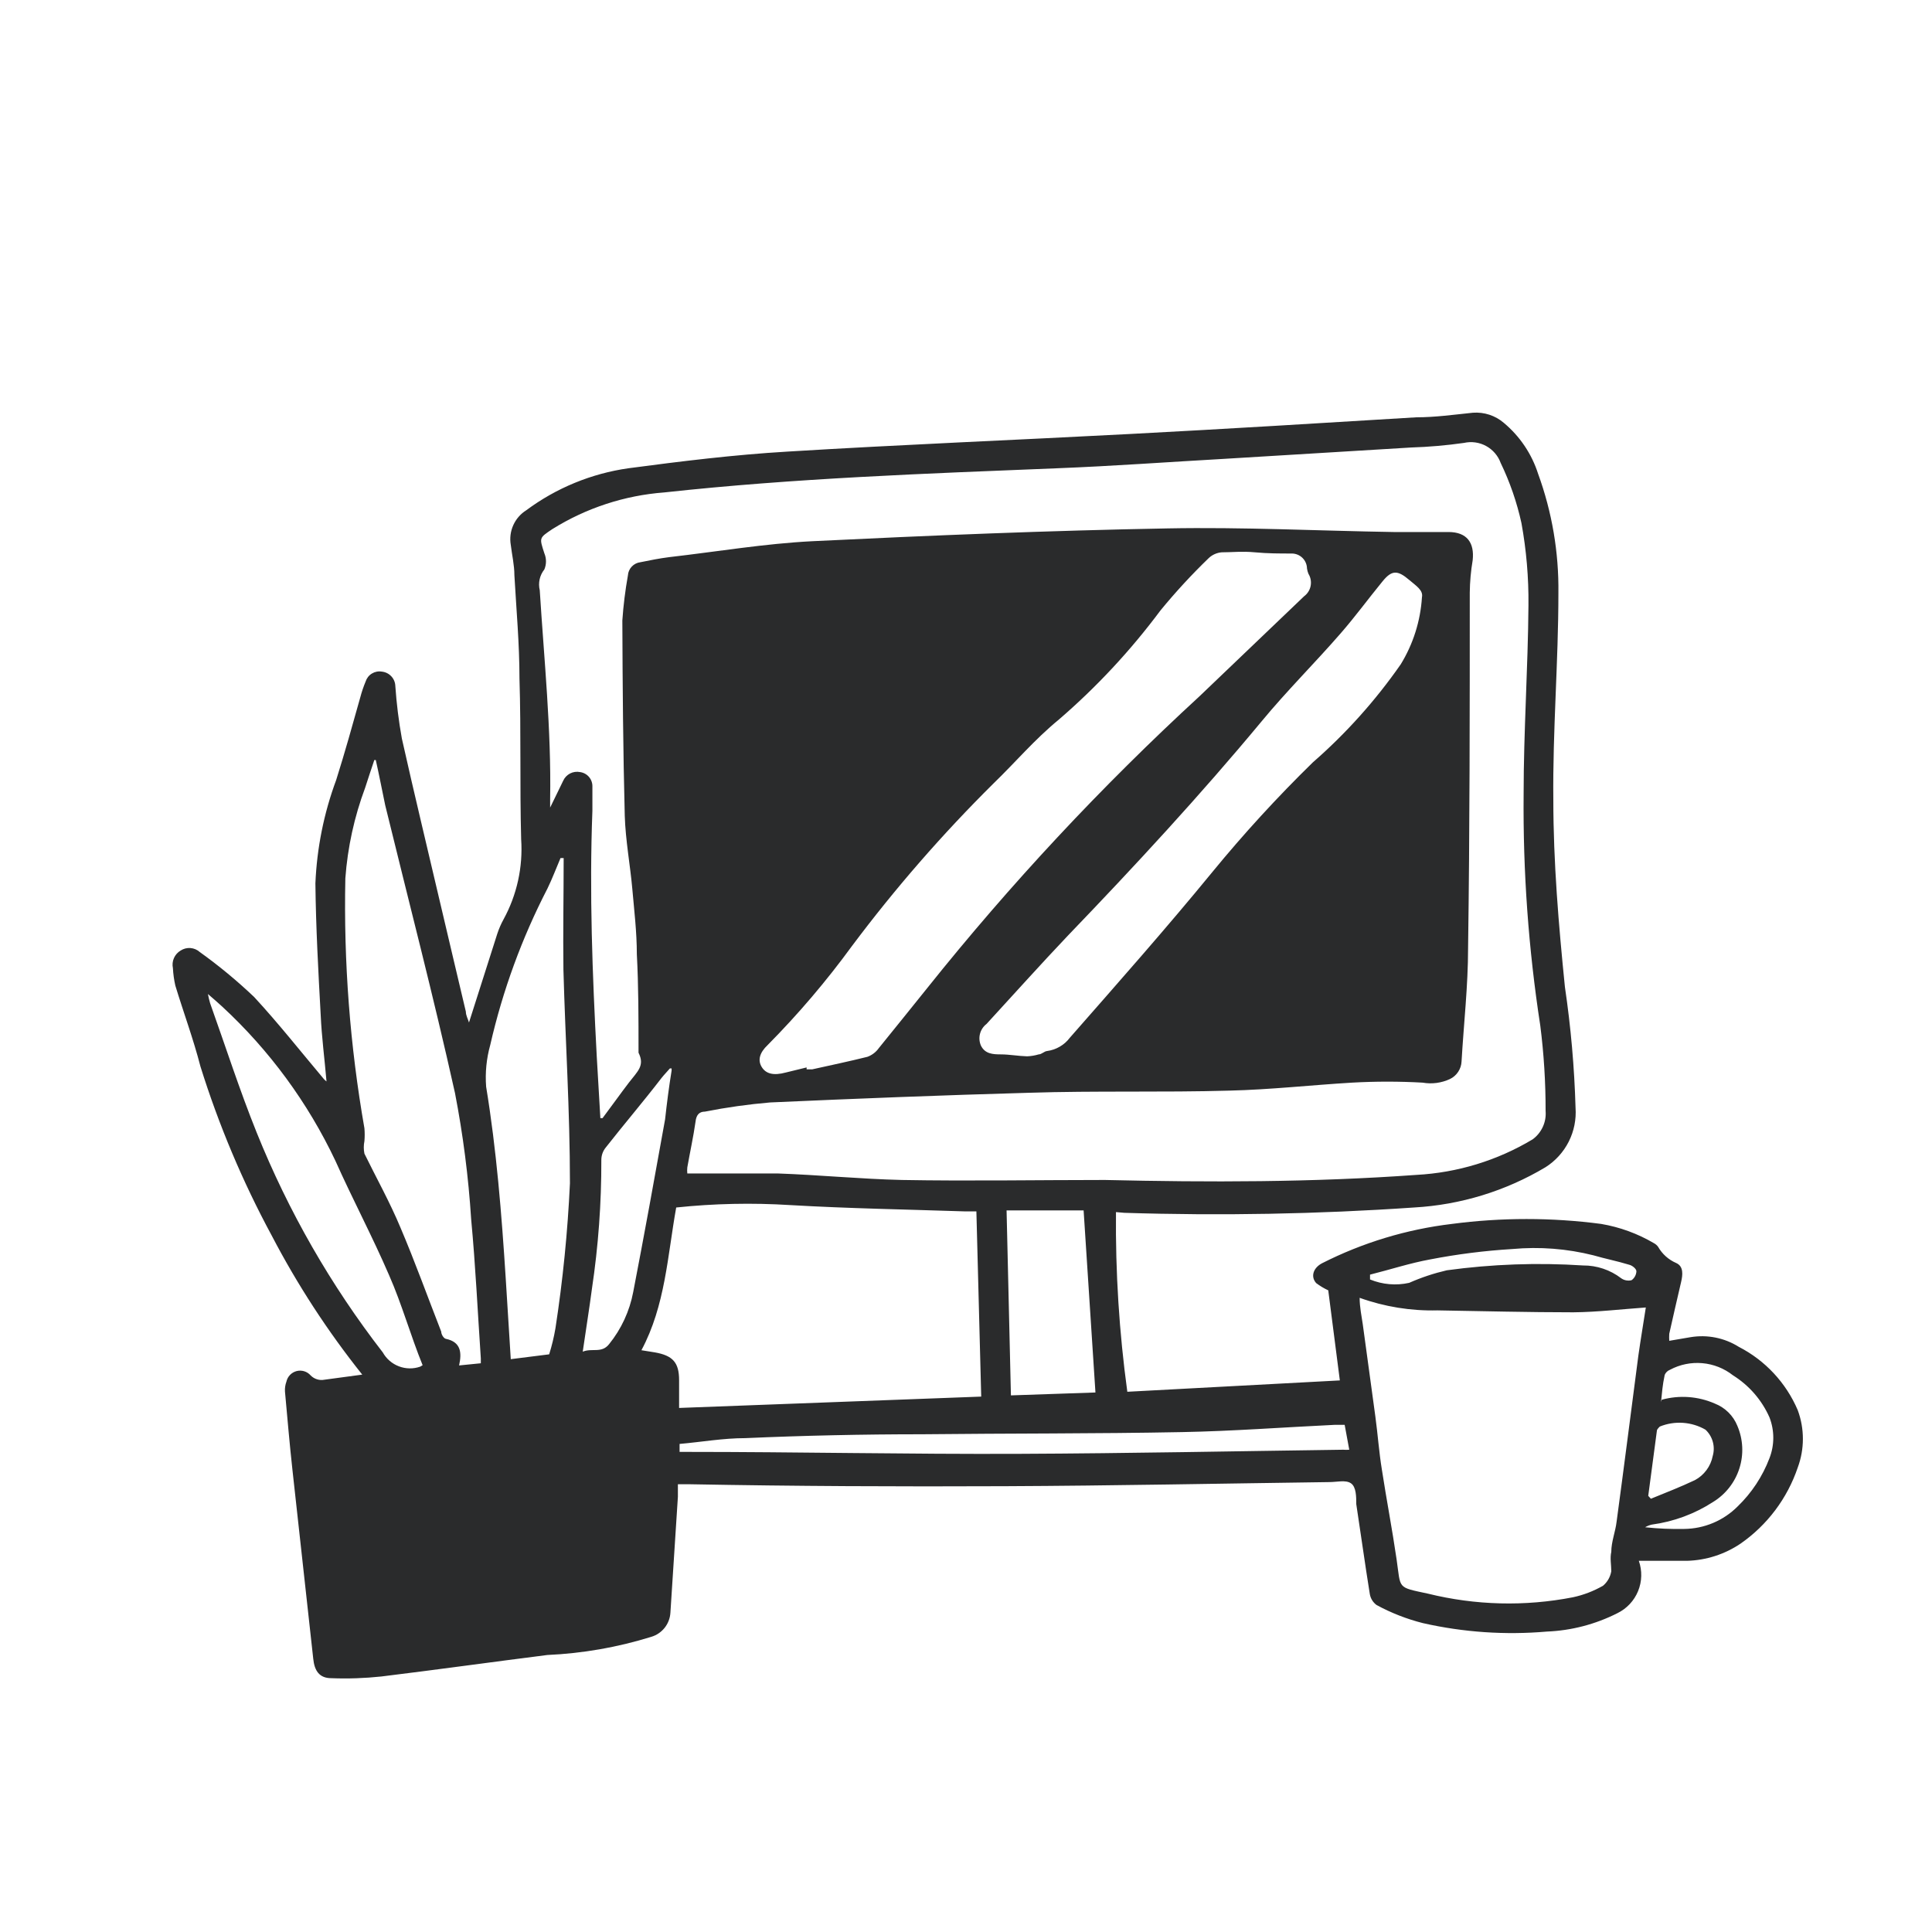
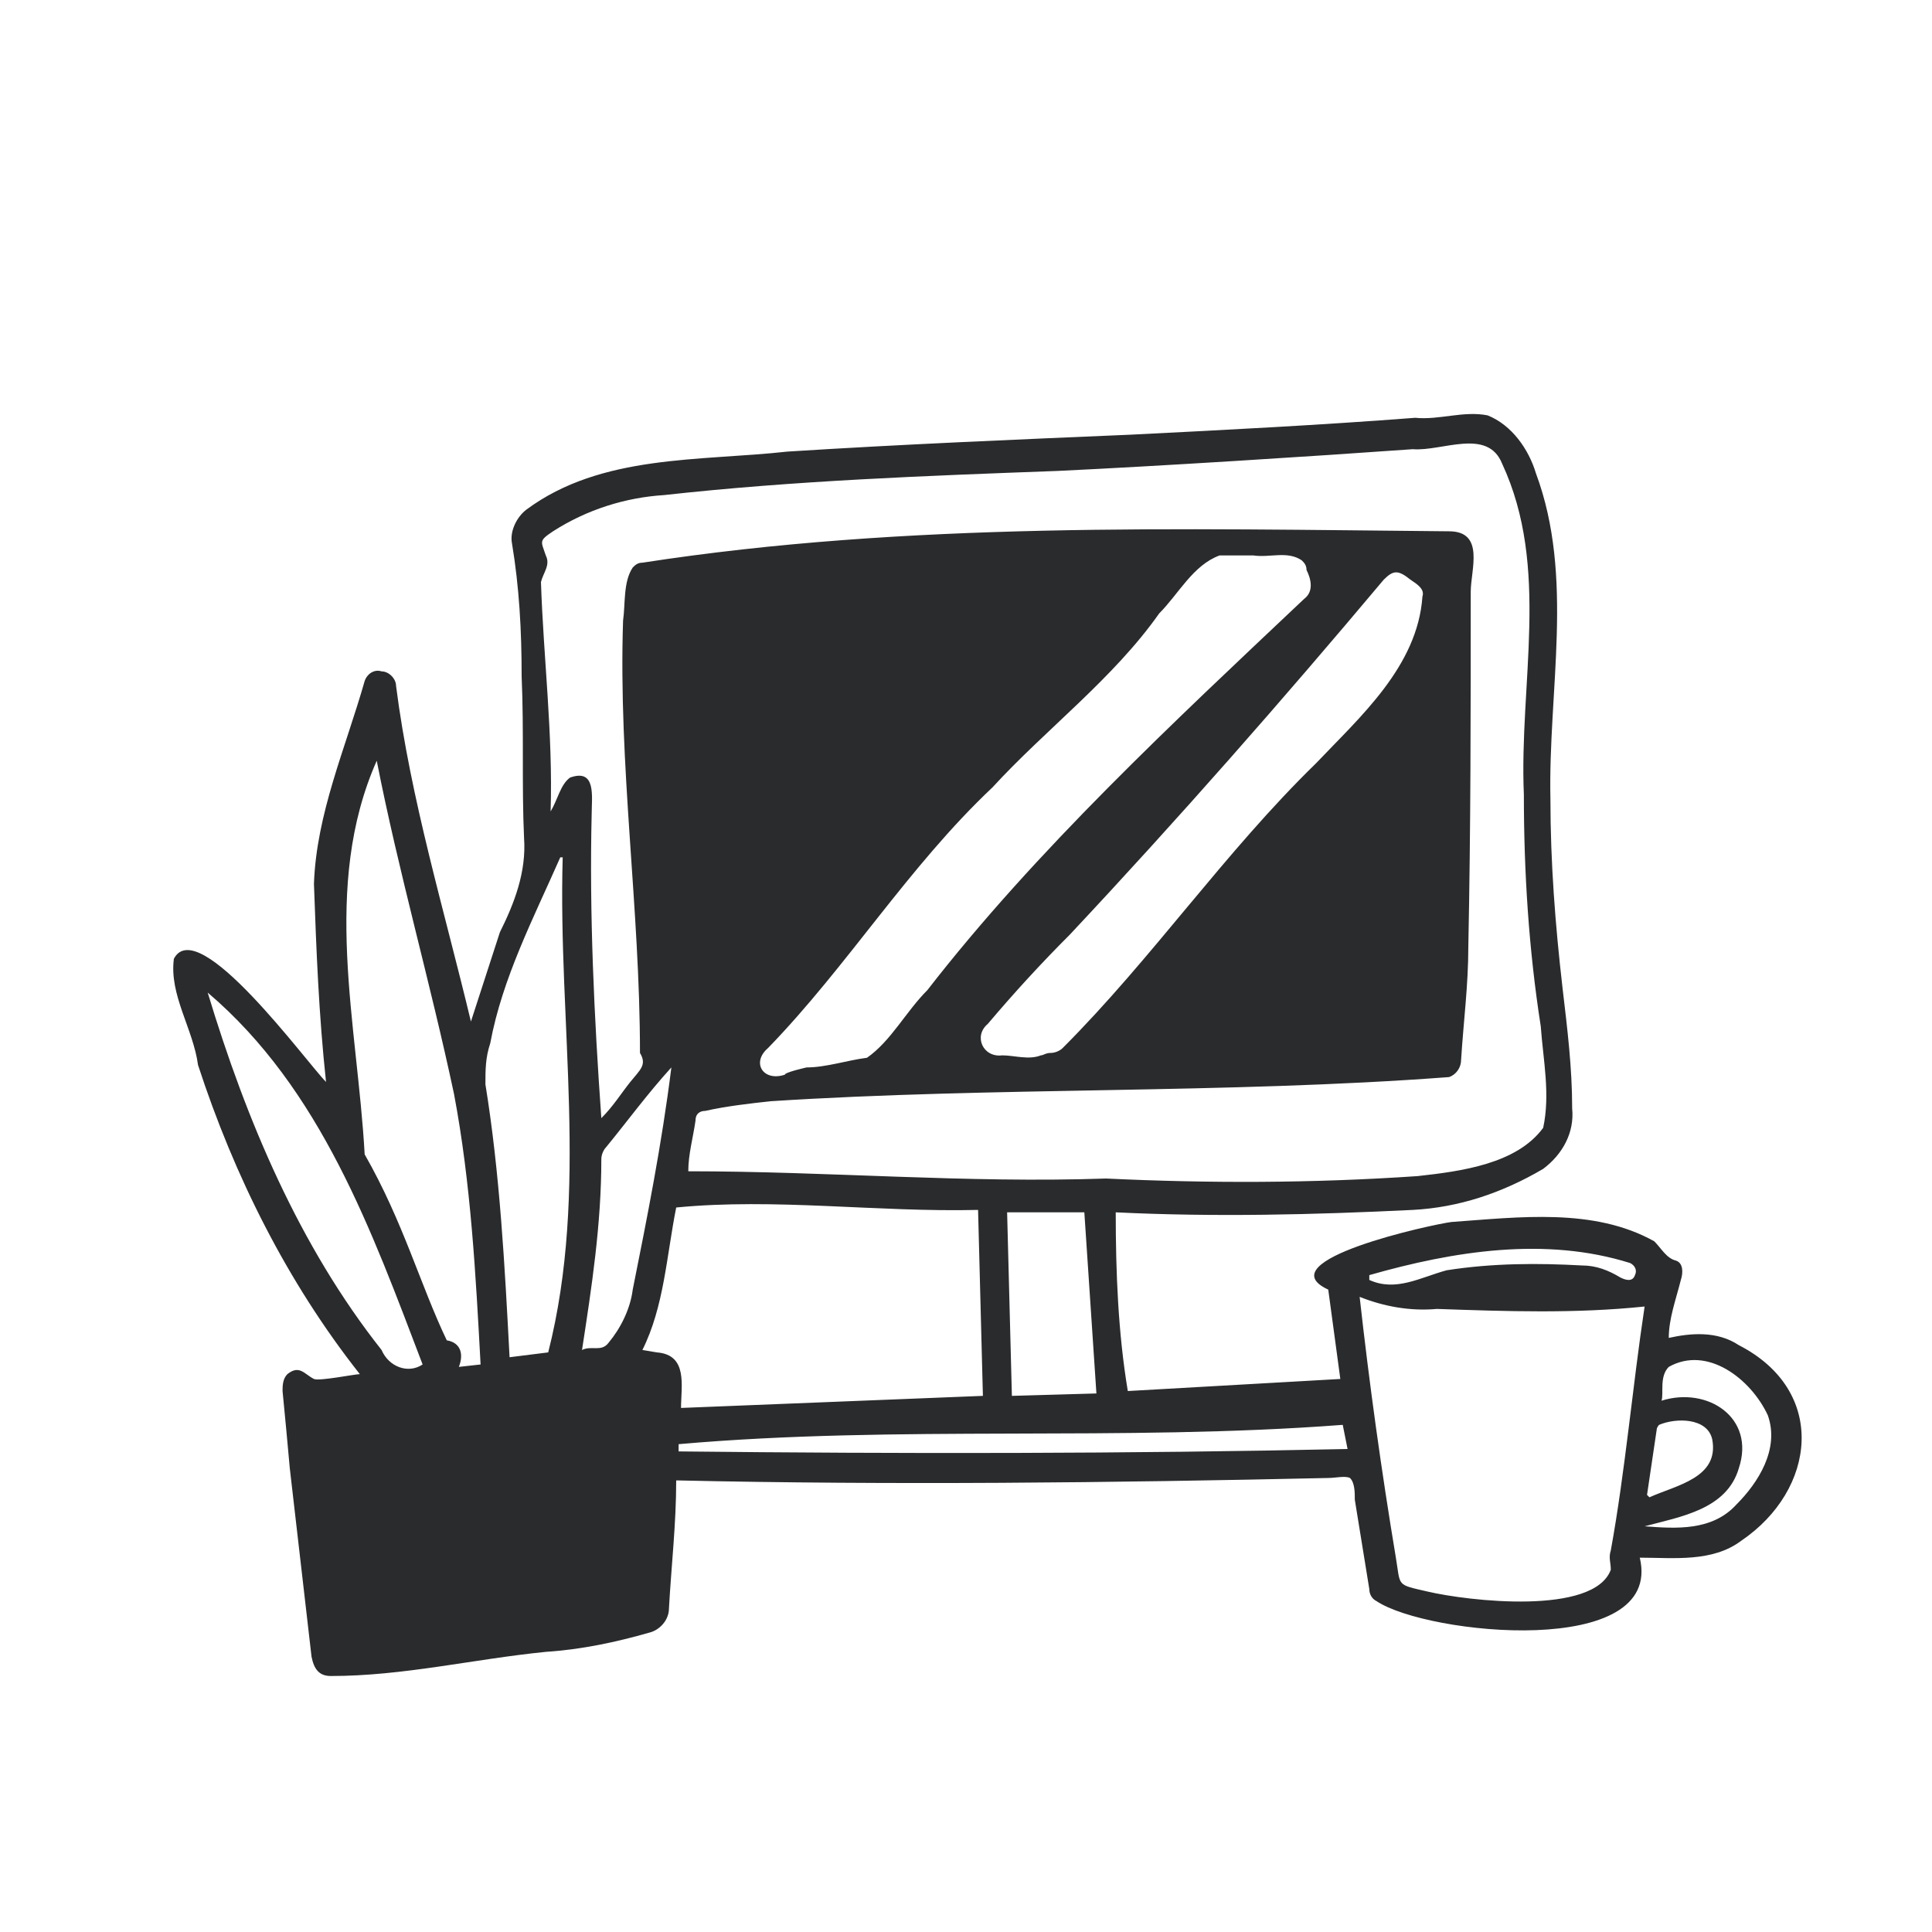
- <svg xmlns="http://www.w3.org/2000/svg" width="80" height="80" viewBox="0 0 80 80" fill="none">
-   <path d="M46.21 50.19C46.186 52.678 46.343 55.165 46.68 57.63L55.48 57.16L55 53.43C54.823 53.348 54.656 53.248 54.5 53.13C54.26 52.86 54.38 52.5 54.74 52.31C56.424 51.455 58.245 50.903 60.12 50.68C62.171 50.41 64.249 50.41 66.3 50.68C67.073 50.811 67.815 51.082 68.49 51.48C68.557 51.516 68.616 51.568 68.66 51.63C68.83 51.929 69.094 52.164 69.41 52.3C69.72 52.44 69.68 52.79 69.61 53.09C69.44 53.81 69.28 54.52 69.12 55.23C69.114 55.327 69.114 55.423 69.12 55.52L70 55.37C70.693 55.254 71.405 55.396 72 55.77C73.094 56.332 73.957 57.259 74.44 58.39C74.725 59.158 74.725 60.002 74.44 60.77C74.007 62.047 73.177 63.151 72.07 63.92C71.415 64.361 70.649 64.607 69.86 64.63C69.19 64.63 68.51 64.63 67.86 64.63C68.004 65.038 67.993 65.485 67.829 65.885C67.665 66.285 67.359 66.611 66.97 66.8C66.062 67.259 65.067 67.519 64.05 67.56C62.332 67.709 60.602 67.591 58.92 67.21C58.251 67.041 57.606 66.789 57 66.46C56.85 66.349 56.749 66.184 56.72 66C56.52 64.76 56.35 63.52 56.16 62.28C56.16 61.98 56.16 61.57 55.94 61.42C55.72 61.27 55.36 61.37 55.05 61.37C50.58 61.43 46.11 61.52 41.64 61.54C37.17 61.56 32.93 61.54 28.58 61.46H28.07C28.07 61.65 28.07 61.82 28.07 61.98C27.97 63.58 27.86 65.18 27.76 66.78C27.746 67.009 27.662 67.228 27.519 67.407C27.375 67.586 27.18 67.716 26.96 67.78C25.565 68.213 24.119 68.465 22.66 68.53C20.37 68.82 18.08 69.14 15.79 69.42C15.103 69.493 14.411 69.517 13.72 69.49C13.22 69.49 13.02 69.18 12.97 68.68C12.683 66.08 12.397 63.477 12.11 60.87C11.99 59.79 11.9 58.71 11.8 57.62C11.791 57.481 11.812 57.341 11.86 57.21C11.883 57.106 11.934 57.01 12.009 56.933C12.083 56.856 12.177 56.801 12.28 56.774C12.384 56.747 12.493 56.749 12.595 56.78C12.697 56.811 12.789 56.87 12.86 56.95C12.934 57.026 13.025 57.083 13.127 57.114C13.228 57.146 13.336 57.151 13.44 57.13L15 56.92C13.568 55.125 12.312 53.196 11.25 51.16C10.044 48.927 9.057 46.583 8.3 44.16C8 43 7.6 41.93 7.26 40.81C7.206 40.573 7.173 40.332 7.16 40.09C7.13 39.95 7.144 39.804 7.202 39.673C7.259 39.542 7.357 39.432 7.48 39.36C7.6 39.282 7.742 39.245 7.885 39.256C8.028 39.267 8.163 39.324 8.27 39.42C9.062 39.987 9.814 40.609 10.52 41.28C11.52 42.36 12.45 43.54 13.41 44.68C13.442 44.718 13.479 44.752 13.52 44.78C13.44 43.84 13.32 42.94 13.28 42.04C13.18 40.22 13.08 38.4 13.06 36.58C13.121 35.117 13.411 33.673 13.92 32.3C14.28 31.16 14.6 30.01 14.92 28.87C14.978 28.649 15.052 28.431 15.14 28.22C15.184 28.082 15.275 27.965 15.399 27.89C15.522 27.815 15.668 27.786 15.81 27.81C15.96 27.825 16.1 27.894 16.203 28.004C16.307 28.115 16.366 28.259 16.37 28.41C16.42 29.138 16.51 29.862 16.64 30.58C17.15 32.86 17.7 35.13 18.23 37.4C18.58 38.9 18.94 40.4 19.29 41.89C19.29 42.05 19.38 42.2 19.42 42.34L20.59 38.67C20.658 38.462 20.745 38.261 20.85 38.07C21.405 37.055 21.658 35.904 21.58 34.75C21.52 32.53 21.58 30.31 21.51 28.09C21.51 26.66 21.38 25.24 21.3 23.82C21.3 23.4 21.2 22.98 21.15 22.56C21.103 22.285 21.139 22.003 21.253 21.748C21.367 21.493 21.554 21.278 21.79 21.13C23.033 20.206 24.487 19.608 26.02 19.39C28.2 19.1 30.4 18.83 32.6 18.7C37.33 18.41 42.07 18.22 46.8 17.97C50.8 17.76 54.7 17.52 58.64 17.28C59.43 17.28 60.21 17.17 60.99 17.09C61.221 17.073 61.452 17.101 61.672 17.173C61.891 17.245 62.095 17.359 62.27 17.51C62.934 18.064 63.426 18.796 63.69 19.62C64.267 21.202 64.551 22.876 64.53 24.56C64.53 27.41 64.29 30.27 64.32 33.11C64.32 35.7 64.54 38.3 64.8 40.87C65.045 42.526 65.192 44.196 65.24 45.87C65.274 46.354 65.177 46.838 64.959 47.271C64.74 47.704 64.409 48.07 64 48.33C62.345 49.319 60.475 49.892 58.55 50C54.556 50.274 50.551 50.347 46.55 50.22L46.21 50.19ZM24.86 46.3H24.95C25.32 45.81 25.68 45.3 26.04 44.83C26.4 44.36 26.71 44.13 26.44 43.59C26.44 43.59 26.44 43.59 26.44 43.51C26.44 42.17 26.44 40.82 26.37 39.51C26.37 38.6 26.26 37.69 26.18 36.78C26.1 35.87 25.9 34.78 25.87 33.78C25.8 31.08 25.78 28.39 25.77 25.69C25.813 25.066 25.89 24.445 26 23.83C26.008 23.692 26.065 23.561 26.16 23.461C26.255 23.36 26.383 23.296 26.52 23.28C26.91 23.2 27.31 23.12 27.71 23.07C29.71 22.84 31.66 22.51 33.64 22.41C38.54 22.17 43.44 21.97 48.35 21.88C51.46 21.82 54.59 21.98 57.71 22.03C58.47 22.03 59.22 22.03 59.98 22.03C60.74 22.03 61.06 22.47 60.98 23.2C60.905 23.643 60.865 24.091 60.86 24.54C60.86 29.45 60.86 34.35 60.79 39.26C60.79 40.82 60.61 42.39 60.52 43.95C60.514 44.104 60.465 44.253 60.381 44.381C60.296 44.51 60.179 44.613 60.04 44.68C59.688 44.844 59.293 44.897 58.91 44.83C57.934 44.775 56.956 44.775 55.98 44.83C54.29 44.93 52.61 45.12 50.91 45.16C48.14 45.24 45.37 45.16 42.59 45.25C39.02 45.35 35.46 45.49 31.89 45.65C30.984 45.727 30.082 45.854 29.19 46.03C28.95 46.03 28.83 46.17 28.8 46.45C28.71 47.08 28.57 47.71 28.46 48.34C28.451 48.423 28.451 48.507 28.46 48.59C29.73 48.59 30.96 48.59 32.19 48.59C33.91 48.65 35.63 48.82 37.34 48.86C40.14 48.91 42.95 48.86 45.75 48.86C50.05 48.96 54.35 48.96 58.65 48.65C60.349 48.559 62 48.055 63.46 47.18C63.644 47.047 63.79 46.868 63.885 46.661C63.98 46.454 64.019 46.227 64 46C64.002 44.82 63.929 43.641 63.78 42.47C63.291 39.297 63.06 36.09 63.09 32.88C63.09 30.27 63.27 27.67 63.29 25.06C63.301 23.92 63.204 22.782 63 21.66C62.811 20.799 62.523 19.964 62.14 19.17C62.031 18.87 61.816 18.621 61.537 18.468C61.257 18.315 60.931 18.27 60.62 18.34C59.894 18.443 59.163 18.507 58.43 18.53L50.69 19C48.38 19.13 46.08 19.3 43.77 19.39C38.34 19.61 32.91 19.8 27.51 20.39C25.863 20.514 24.271 21.035 22.87 21.91C22.32 22.28 22.33 22.26 22.54 22.91C22.585 23.016 22.608 23.13 22.608 23.245C22.608 23.36 22.585 23.474 22.54 23.58C22.445 23.699 22.378 23.839 22.345 23.988C22.312 24.137 22.314 24.292 22.35 24.44C22.53 27.32 22.83 30.2 22.78 33.09C22.78 33.18 22.78 33.27 22.78 33.44C22.99 33.02 23.15 32.67 23.32 32.33C23.378 32.199 23.48 32.093 23.607 32.027C23.734 31.962 23.88 31.942 24.02 31.97C24.164 31.99 24.296 32.062 24.39 32.172C24.484 32.283 24.534 32.425 24.53 32.57C24.53 32.89 24.53 33.21 24.53 33.57C24.4 36.96 24.53 40.35 24.71 43.74L24.86 46.3ZM56.3 53.74C56.3 54.13 56.38 54.49 56.43 54.84C56.6 56.11 56.78 57.38 56.95 58.65C57.05 59.38 57.1 60.12 57.22 60.85C57.41 62.09 57.65 63.33 57.83 64.57C58.01 65.81 57.83 65.71 59.13 65.99C61.095 66.475 63.143 66.527 65.13 66.14C65.569 66.046 65.991 65.884 66.38 65.66C66.561 65.507 66.681 65.294 66.72 65.06C66.72 64.8 66.66 64.52 66.72 64.26C66.72 63.84 66.89 63.43 66.94 63.01C67.25 60.72 67.54 58.43 67.84 56.14C67.94 55.43 68.06 54.73 68.15 54.14C67.15 54.21 66.15 54.33 65.15 54.34C63.27 54.34 61.4 54.29 59.52 54.26C58.424 54.287 57.332 54.111 56.3 53.74ZM28 50C27.64 52 27.55 54.06 26.56 55.91L27.12 56C27.85 56.13 28.12 56.41 28.12 57.15V58.3L40.63 57.83L40.43 50.16H39.92C37.52 50.08 35.12 50.04 32.72 49.9C31.147 49.801 29.568 49.835 28 50ZM33.4 44.2V44.28H33.63C34.39 44.11 35.16 43.95 35.92 43.76C36.109 43.69 36.273 43.565 36.39 43.4C37.06 42.58 37.71 41.76 38.39 40.92C41.835 36.607 45.606 32.566 49.67 28.83L54 24.69C54.141 24.586 54.238 24.432 54.271 24.26C54.304 24.088 54.272 23.909 54.18 23.76C54.151 23.689 54.131 23.616 54.12 23.54C54.117 23.375 54.05 23.217 53.932 23.101C53.814 22.985 53.655 22.92 53.49 22.92C52.99 22.92 52.49 22.92 51.96 22.87C51.43 22.82 51.04 22.87 50.59 22.87C50.388 22.886 50.197 22.971 50.05 23.11C49.342 23.794 48.674 24.518 48.05 25.28C46.817 26.936 45.405 28.452 43.84 29.8C42.84 30.62 42.05 31.56 41.14 32.44C39.024 34.536 37.065 36.786 35.28 39.17C34.221 40.622 33.054 41.993 31.79 43.27C31.45 43.59 31.37 43.9 31.54 44.18C31.71 44.46 32.02 44.55 32.54 44.41L33.4 44.2ZM15.56 31.47H15.5C15.37 31.86 15.24 32.24 15.12 32.62C14.67 33.825 14.394 35.087 14.3 36.37C14.227 39.837 14.492 43.304 15.09 46.72C15.105 46.896 15.105 47.074 15.09 47.25C15.055 47.422 15.055 47.599 15.09 47.77C15.58 48.77 16.14 49.77 16.59 50.85C17.19 52.26 17.71 53.71 18.27 55.14C18.27 55.26 18.38 55.43 18.47 55.44C19.08 55.57 19.13 56 19.01 56.54L19.91 56.45V56.25C19.78 54.33 19.69 52.4 19.51 50.49C19.398 48.734 19.174 46.987 18.84 45.26C17.95 41.26 16.92 37.31 15.95 33.34C15.82 32.72 15.7 32.09 15.56 31.47ZM58.88 24.73C58.94 24.44 58.64 24.26 58.36 24.02C57.88 23.61 57.64 23.59 57.25 24.07C56.66 24.79 56.12 25.53 55.51 26.23C54.44 27.46 53.28 28.61 52.24 29.87C49.7 32.93 46.98 35.87 44.24 38.72C43.09 39.93 41.98 41.17 40.85 42.4C40.716 42.502 40.621 42.647 40.579 42.81C40.537 42.973 40.552 43.146 40.62 43.3C40.79 43.64 41.11 43.66 41.45 43.66C41.79 43.66 42.17 43.73 42.53 43.74C42.693 43.733 42.854 43.706 43.01 43.66C43.13 43.66 43.24 43.53 43.36 43.52C43.545 43.495 43.724 43.434 43.885 43.339C44.047 43.245 44.188 43.119 44.3 42.97C46.3 40.69 48.3 38.43 50.2 36.11C51.502 34.521 52.891 33.006 54.36 31.57C55.735 30.371 56.957 29.007 58 27.51C58.516 26.669 58.818 25.715 58.88 24.73ZM23.34 35.53H23.21C23.03 35.95 22.87 36.38 22.67 36.79C21.61 38.841 20.814 41.019 20.3 43.27C20.143 43.832 20.085 44.418 20.13 45C20.56 47.62 20.77 50.27 20.94 52.92C21.01 54.03 21.08 55.14 21.15 56.28L22.74 56.08C22.851 55.726 22.938 55.365 23 55C23.306 53.012 23.506 51.009 23.6 49C23.6 46 23.41 43.1 23.33 40.15C23.31 38.61 23.34 37.07 23.34 35.53ZM17.5 56.53C17 55.3 16.64 54 16.11 52.8C15.42 51.2 14.6 49.66 13.89 48.07C12.75 45.66 11.158 43.49 9.2 41.68C9.03 41.52 8.85 41.37 8.61 41.16C8.633 41.288 8.663 41.415 8.7 41.54C9.34 43.33 9.92 45.14 10.63 46.9C11.942 50.16 13.698 53.222 15.85 56C15.998 56.265 16.234 56.469 16.518 56.577C16.801 56.685 17.113 56.69 17.4 56.59L17.5 56.53ZM41.68 50.12L41.86 57.78L45.36 57.66L44.87 50.12H41.68ZM28.14 60.12H28.43C33.03 60.12 37.62 60.22 42.22 60.2C46.82 60.18 51.15 60.09 55.62 60.03C55.703 60.037 55.787 60.037 55.87 60.03L55.68 59C55.52 59 55.39 59 55.26 59C53.16 59.1 51.06 59.26 48.95 59.3C45.36 59.37 41.76 59.35 38.17 59.39C35.73 59.39 33.293 59.443 30.86 59.55C29.95 59.55 29.05 59.71 28.14 59.79V60.12ZM27.81 44.24H27.74C27.62 44.38 27.5 44.5 27.39 44.64C26.62 45.64 25.84 46.55 25.08 47.52C24.963 47.664 24.9 47.844 24.9 48.03C24.905 49.817 24.775 51.602 24.51 53.37C24.4 54.21 24.26 55.06 24.13 55.97C24.52 55.81 24.91 56.05 25.22 55.66C25.727 55.034 26.07 54.291 26.22 53.5C26.68 51.12 27.11 48.74 27.54 46.35C27.61 45.71 27.7 45 27.81 44.33V44.24ZM68.81 57.96C69.54 57.759 70.317 57.816 71.01 58.12C71.219 58.202 71.41 58.326 71.57 58.484C71.73 58.642 71.856 58.831 71.94 59.04C72.179 59.598 72.209 60.223 72.025 60.801C71.842 61.379 71.457 61.872 70.94 62.19C70.173 62.687 69.306 63.008 68.4 63.13C68.302 63.152 68.207 63.189 68.12 63.24C68.658 63.298 69.199 63.321 69.74 63.31C70.57 63.301 71.364 62.967 71.95 62.38C72.532 61.819 72.983 61.136 73.27 60.38C73.481 59.836 73.481 59.234 73.27 58.69C72.952 57.972 72.426 57.366 71.76 56.95C71.395 56.662 70.953 56.486 70.489 56.446C70.026 56.405 69.56 56.5 69.15 56.72C69.1 56.739 69.054 56.768 69.016 56.806C68.978 56.844 68.948 56.889 68.93 56.94C68.84 57.36 68.82 57.67 68.78 58.05L68.81 57.96ZM56.73 52.78V52.98C57.243 53.191 57.808 53.24 58.35 53.12C58.852 52.898 59.375 52.724 59.91 52.6C61.779 52.344 63.668 52.277 65.55 52.4C66.121 52.396 66.677 52.583 67.13 52.93C67.192 52.974 67.262 53.004 67.336 53.017C67.41 53.031 67.487 53.029 67.56 53.01C67.619 52.968 67.668 52.912 67.703 52.848C67.737 52.784 67.757 52.713 67.76 52.64C67.76 52.54 67.59 52.4 67.46 52.37C66.97 52.22 66.46 52.12 65.98 51.98C64.883 51.704 63.747 51.616 62.62 51.72C61.478 51.789 60.343 51.932 59.22 52.15C58.39 52.3 57.57 52.57 56.73 52.78ZM68.25 61.94L68.36 62.06C68.97 61.81 69.59 61.57 70.18 61.29C70.37 61.189 70.535 61.046 70.663 60.873C70.791 60.7 70.879 60.501 70.92 60.29C70.976 60.098 70.977 59.895 70.924 59.703C70.871 59.51 70.766 59.336 70.62 59.2C70.336 59.036 70.017 58.939 69.69 58.917C69.362 58.894 69.034 58.947 68.73 59.07C68.73 59.07 68.62 59.17 68.61 59.23L68.25 61.94Z" fill="#2A2B2C" />
+ <svg xmlns="http://www.w3.org/2000/svg" version="1.1" id="Layer_1" x="0px" y="0px" viewBox="0 0 80 80" style="enable-background:new 0 0 80 80;" xml:space="preserve">
+   <style type="text/css">
+ 	.st0{fill:#2A2B2C;}
+ </style>
+   <path class="st0" d="M46.2,50.2c0,2.5,0.1,5,0.5,7.4l8.8-0.5L55,53.4c-2.6-1.2,4.3-2.7,5.1-2.8c2.8-0.2,5.9-0.6,8.4,0.8  c0.3,0.3,0.5,0.7,0.9,0.8c0.3,0.1,0.3,0.5,0.2,0.8c-0.2,0.8-0.5,1.6-0.5,2.4c0.9-0.2,2-0.3,2.9,0.3c3.7,1.9,3.2,6,0.1,8.1  c-1.2,0.9-2.8,0.7-4.2,0.7c1,4.2-8.8,3.2-10.9,1.8c-0.2-0.1-0.3-0.3-0.3-0.5c-0.2-1.2-0.4-2.5-0.6-3.7c0-0.3,0-0.7-0.2-0.9  c-0.2-0.1-0.6,0-0.9,0c-9,0.2-18.1,0.3-27,0.1c0,1.8-0.2,3.5-0.3,5.3c0,0.5-0.4,0.9-0.8,1c-1.4,0.4-2.8,0.7-4.3,0.8  c-3,0.3-5.9,1-8.9,1c-0.5,0-0.7-0.3-0.8-0.8c-0.3-2.6-0.6-5.2-0.9-7.8c-0.1-1.1-0.2-2.2-0.3-3.2c0-0.2,0-0.5,0.2-0.7  c0.5-0.4,0.7,0,1.1,0.2c0.2,0.1,1.7-0.2,1.9-0.2c-3-3.8-5.2-8.2-6.7-12.8C8,42.6,7,41.2,7.2,39.7c1-1.9,5.5,4.3,6.3,5.1  c-0.3-2.8-0.4-5.4-0.5-8.2c0.1-2.9,1.3-5.6,2.1-8.4c0.1-0.3,0.4-0.5,0.7-0.4c0.3,0,0.6,0.3,0.6,0.6c0.6,4.7,2,9.3,3.1,13.9l1.2-3.7  c0.6-1.2,1.1-2.5,1-3.9c-0.1-2.2,0-4.4-0.1-6.7c0-1.9-0.1-3.7-0.4-5.5c-0.1-0.5,0.2-1.1,0.6-1.4c3.1-2.3,7.2-2,10.8-2.4  c4.7-0.3,9.5-0.5,14.2-0.7c4-0.2,7.9-0.4,11.8-0.7c1,0.1,2-0.3,3-0.1c1,0.4,1.7,1.4,2,2.4c1.6,4.3,0.5,9,0.6,13.5  c0,2.6,0.2,5.2,0.5,7.8c0.2,1.7,0.4,3.3,0.4,5c0.1,1-0.4,1.9-1.2,2.5c-1.7,1-3.5,1.6-5.4,1.7C54.4,50.3,50.3,50.4,46.2,50.2z   M24.9,46.3L24.9,46.3c0.5-0.5,0.8-1,1.2-1.5c0.4-0.5,0.7-0.7,0.4-1.2c0-6-0.9-11.9-0.7-17.9c0.1-0.7,0-1.6,0.4-2.2  c0.1-0.1,0.2-0.2,0.4-0.2C37.6,21.6,48.8,21.9,60,22c1.5,0,0.9,1.6,0.9,2.5c0,4.9,0,9.8-0.1,14.7c0,1.6-0.2,3.1-0.3,4.7  c0,0.3-0.2,0.6-0.5,0.7c-9.3,0.7-18.8,0.4-28.1,1c-0.9,0.1-1.8,0.2-2.7,0.4c-0.2,0-0.4,0.1-0.4,0.4c-0.1,0.7-0.3,1.4-0.3,2.1  c5.8,0,11.5,0.5,17.3,0.3C50,49,54.3,49,58.7,48.7c1.8-0.2,4.1-0.5,5.2-2c0.3-1.4,0-2.8-0.1-4.2c-0.5-3.2-0.7-6.4-0.7-9.6  c-0.2-4.6,1.1-9.4-0.9-13.7c-0.6-1.5-2.5-0.5-3.7-0.6c-4.2,0.3-10.5,0.7-14.7,0.9c-5.4,0.2-10.9,0.4-16.3,1  c-1.6,0.1-3.2,0.6-4.6,1.5c-0.6,0.4-0.5,0.4-0.3,1c0.2,0.4-0.1,0.7-0.2,1.1c0.1,3.1,0.5,6.3,0.4,9.5c0.3-0.5,0.4-1.1,0.8-1.4  c1.1-0.4,0.9,0.8,0.9,1.5C24.4,37.8,24.6,42.1,24.9,46.3z M56.3,53.7c0.4,3.6,0.9,7.2,1.5,10.8c0.2,1.2,0,1.1,1.3,1.4  c1.7,0.4,6.9,1,7.6-0.9c0-0.3-0.1-0.5,0-0.8c0.6-3.3,0.9-6.8,1.4-10.1c-2.9,0.3-5.7,0.2-8.6,0.1C58.4,54.3,57.3,54.1,56.3,53.7z   M28,50c-0.4,2-0.5,4.1-1.4,5.9l0.6,0.1c1.3,0.1,1,1.4,1,2.3l12.5-0.5l-0.2-7.7C36.3,50.2,32.1,49.6,28,50z M33.4,44.2L33.4,44.2  c0.8,0,1.7-0.3,2.5-0.4c1-0.7,1.6-1.9,2.5-2.8c4.5-5.8,10.2-11.1,15.6-16.2c0.4-0.3,0.3-0.8,0.1-1.2c0-0.2-0.1-0.3-0.2-0.4  c-0.6-0.4-1.3-0.1-2-0.2c-0.5,0-0.9,0-1.4,0c-1.1,0.4-1.7,1.6-2.5,2.4c-1.9,2.7-4.7,4.8-6.9,7.2c-3.5,3.3-6,7.4-9.3,10.8  c-0.7,0.6-0.2,1.4,0.7,1.1C32.5,44.4,33.4,44.2,33.4,44.2z M15.6,31.5L15.6,31.5c-2.3,5.2-0.8,10.9-0.5,16.3  c1.6,2.8,2.3,5.4,3.4,7.7c0.6,0.1,0.7,0.6,0.5,1.1l0.9-0.1c-0.2-3.7-0.4-7.5-1.1-11.2C17.8,40.6,16.5,36.1,15.6,31.5z M58.9,24.7  c0.1-0.3-0.2-0.5-0.5-0.7c-0.5-0.4-0.7-0.4-1.1,0c-4.2,5-8.5,9.9-13,14.7c-1.2,1.2-2.3,2.4-3.4,3.7c-0.6,0.5-0.2,1.4,0.6,1.3  c0.5,0,1.1,0.2,1.6,0c0.1,0,0.2-0.1,0.4-0.1c0.2,0,0.4-0.1,0.5-0.2c3.7-3.7,6.7-8.1,10.5-11.8C56.3,29.7,58.7,27.6,58.9,24.7z   M23.3,35.5h-0.1c-1.1,2.5-2.4,5-2.9,7.7c-0.2,0.6-0.2,1.1-0.2,1.7c0.6,3.7,0.8,7.5,1,11.3l1.6-0.2C24.4,49.3,23.1,42.4,23.3,35.5z   M17.5,56.5c-2.1-5.5-4.2-11.4-8.9-15.4c1.6,5.3,3.8,10.5,7.2,14.8C16.1,56.6,16.9,56.9,17.5,56.5z M41.7,50.1l0.2,7.7l3.5-0.1  l-0.5-7.5H41.7z M28.1,60.1c9.2,0.1,18.6,0.1,27.7-0.1l-0.2-1c-9.2,0.7-18.4,0-27.5,0.8V60.1z M27.8,44.2L27.8,44.2  c-1,1.1-1.8,2.2-2.7,3.3c-0.1,0.1-0.2,0.3-0.2,0.5c0,2.7-0.4,5.3-0.8,7.9c0.4-0.2,0.8,0.1,1.1-0.3c0.5-0.6,0.9-1.4,1-2.2  C26.8,50.4,27.4,47.4,27.8,44.2z M68.8,58c1.9-0.6,3.9,0.7,3.2,2.8c-0.5,1.7-2.4,2-3.9,2.4c1.3,0.1,2.8,0.2,3.8-0.9  c0.9-0.9,1.8-2.3,1.3-3.7c-0.7-1.5-2.5-2.9-4.1-2C68.7,57,68.9,57.7,68.8,58L68.8,58z M56.7,52.8V53c1.1,0.5,2.1-0.1,3.2-0.4  c1.9-0.3,3.8-0.3,5.6-0.2c0.6,0,1.1,0.2,1.6,0.5c0.2,0.1,0.5,0.2,0.6-0.1c0.1-0.2,0-0.4-0.2-0.5C64,51.2,60.2,51.8,56.7,52.8z   M68.2,61.9l0.1,0.1c1.1-0.5,2.9-0.8,2.6-2.4c-0.2-0.9-1.5-0.9-2.2-0.6c0,0-0.1,0.1-0.1,0.2L68.2,61.9z" />
</svg>
